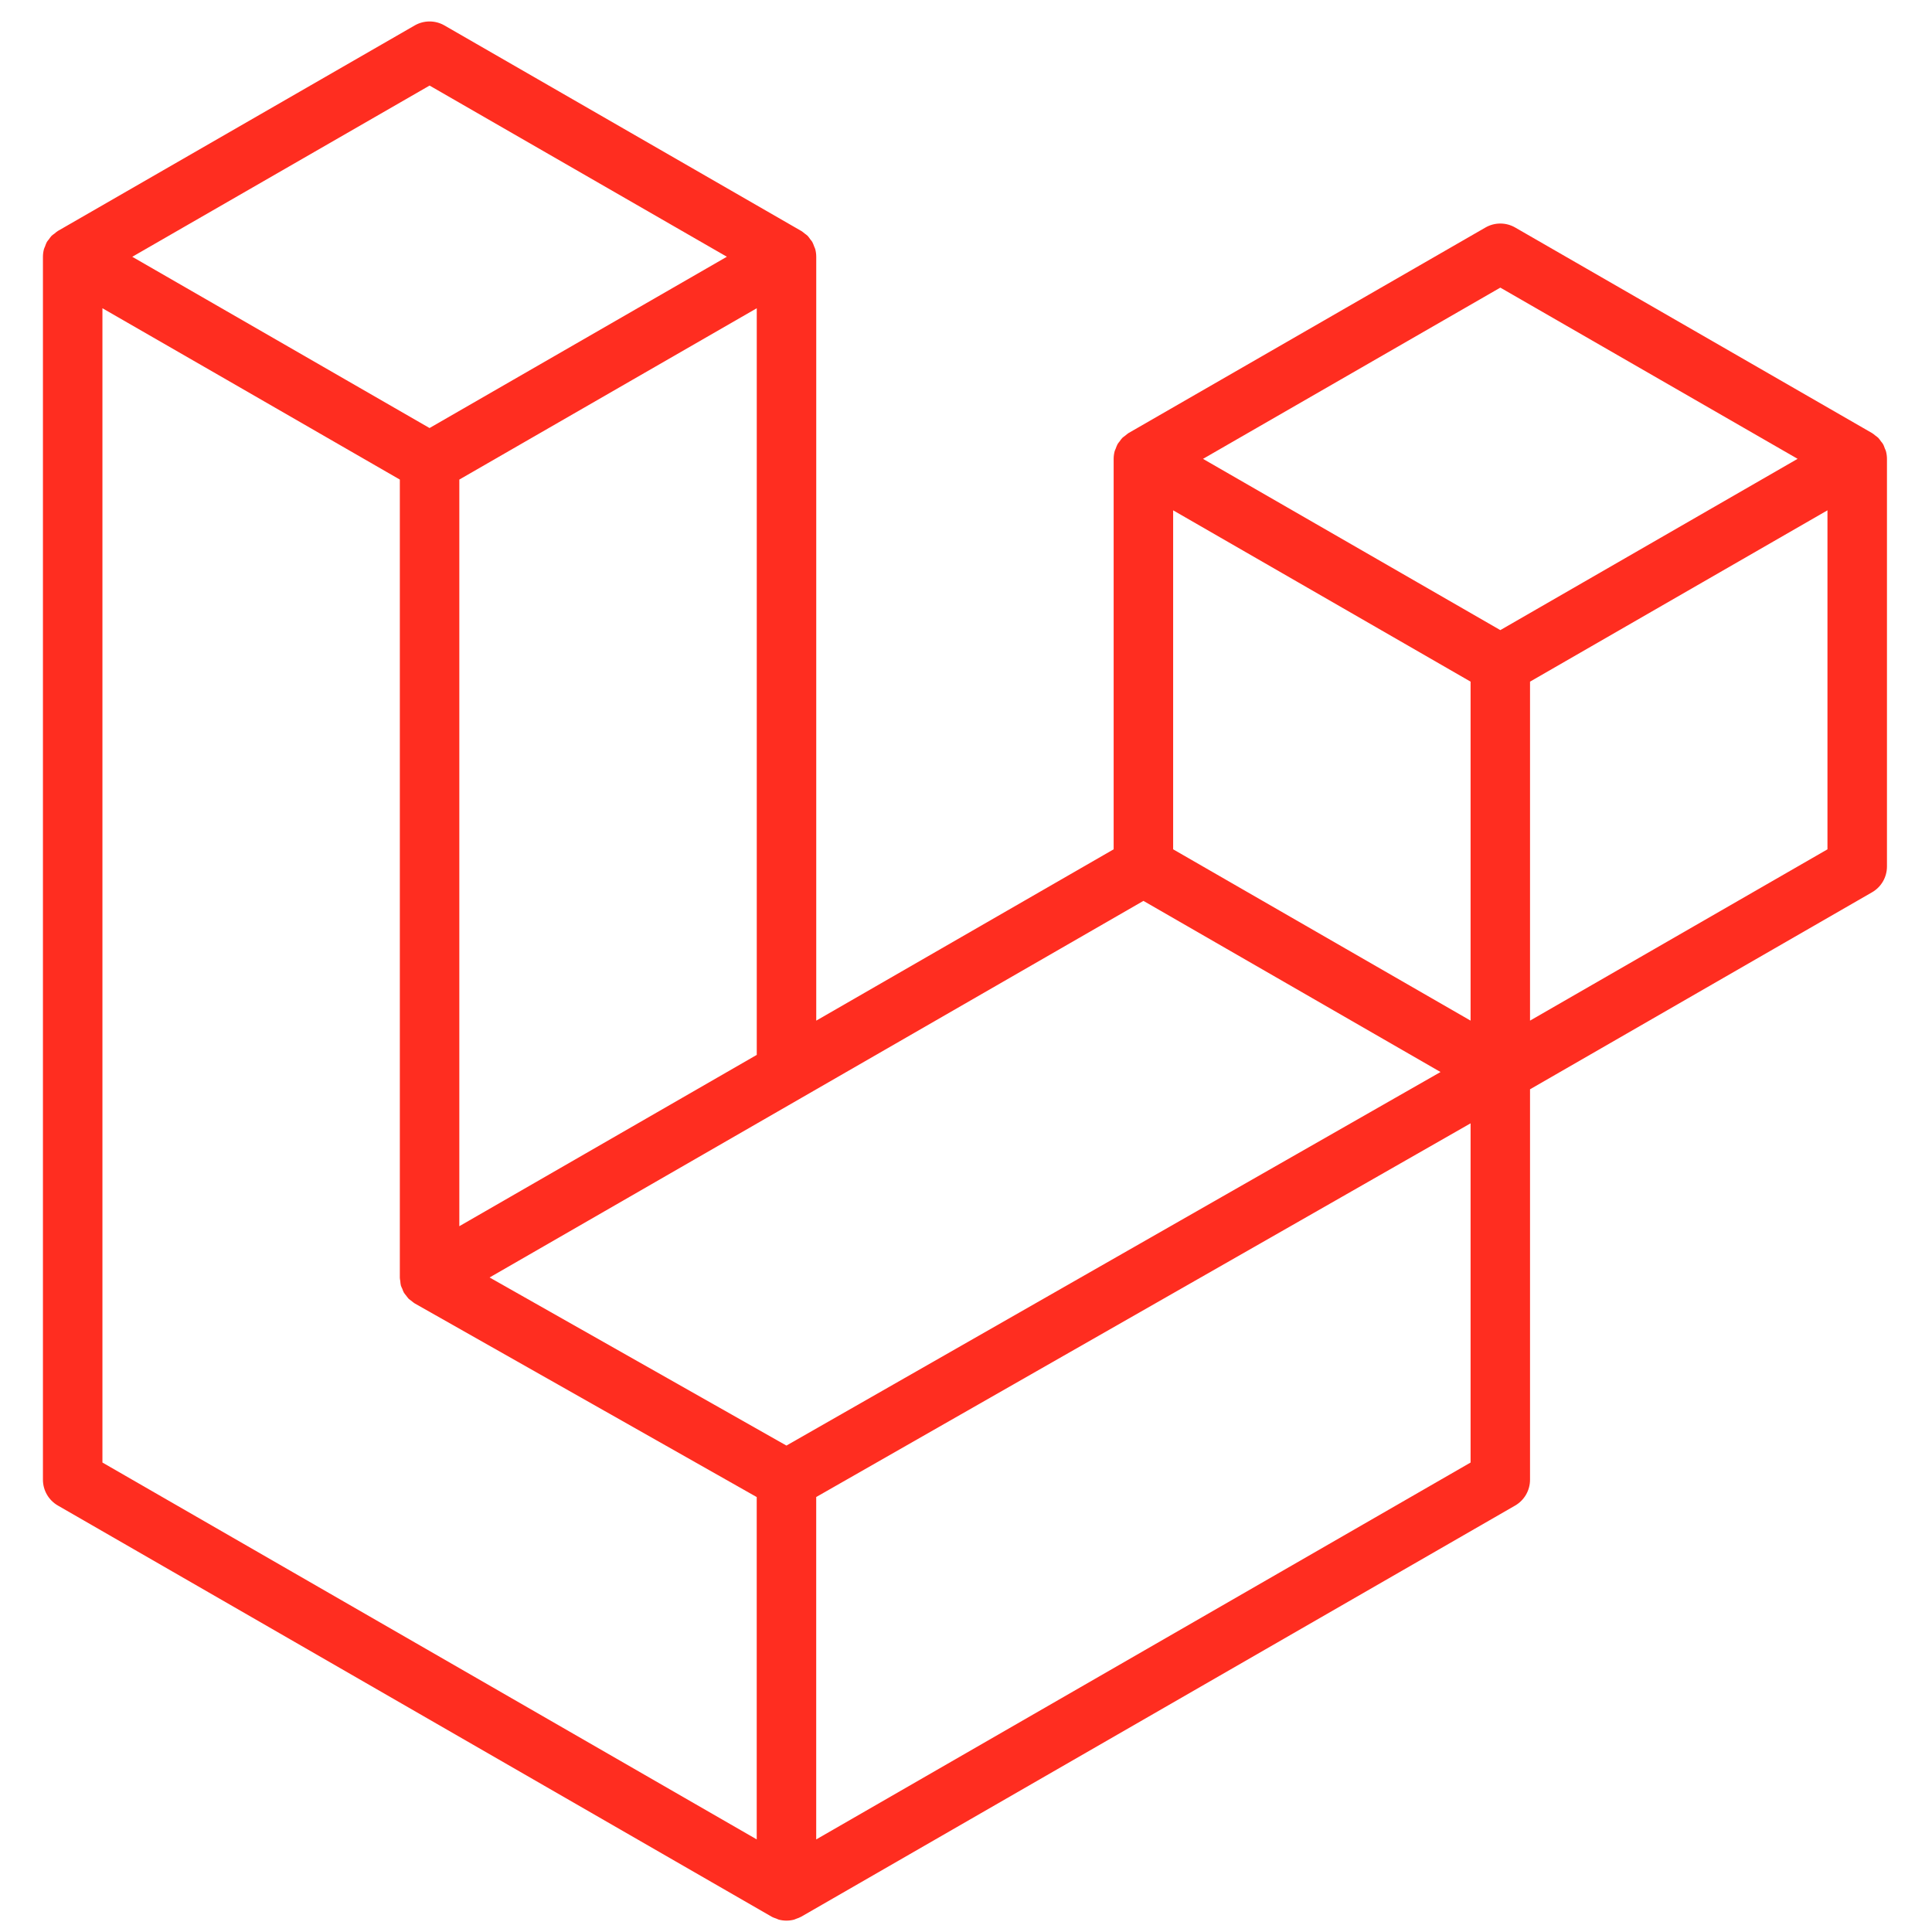
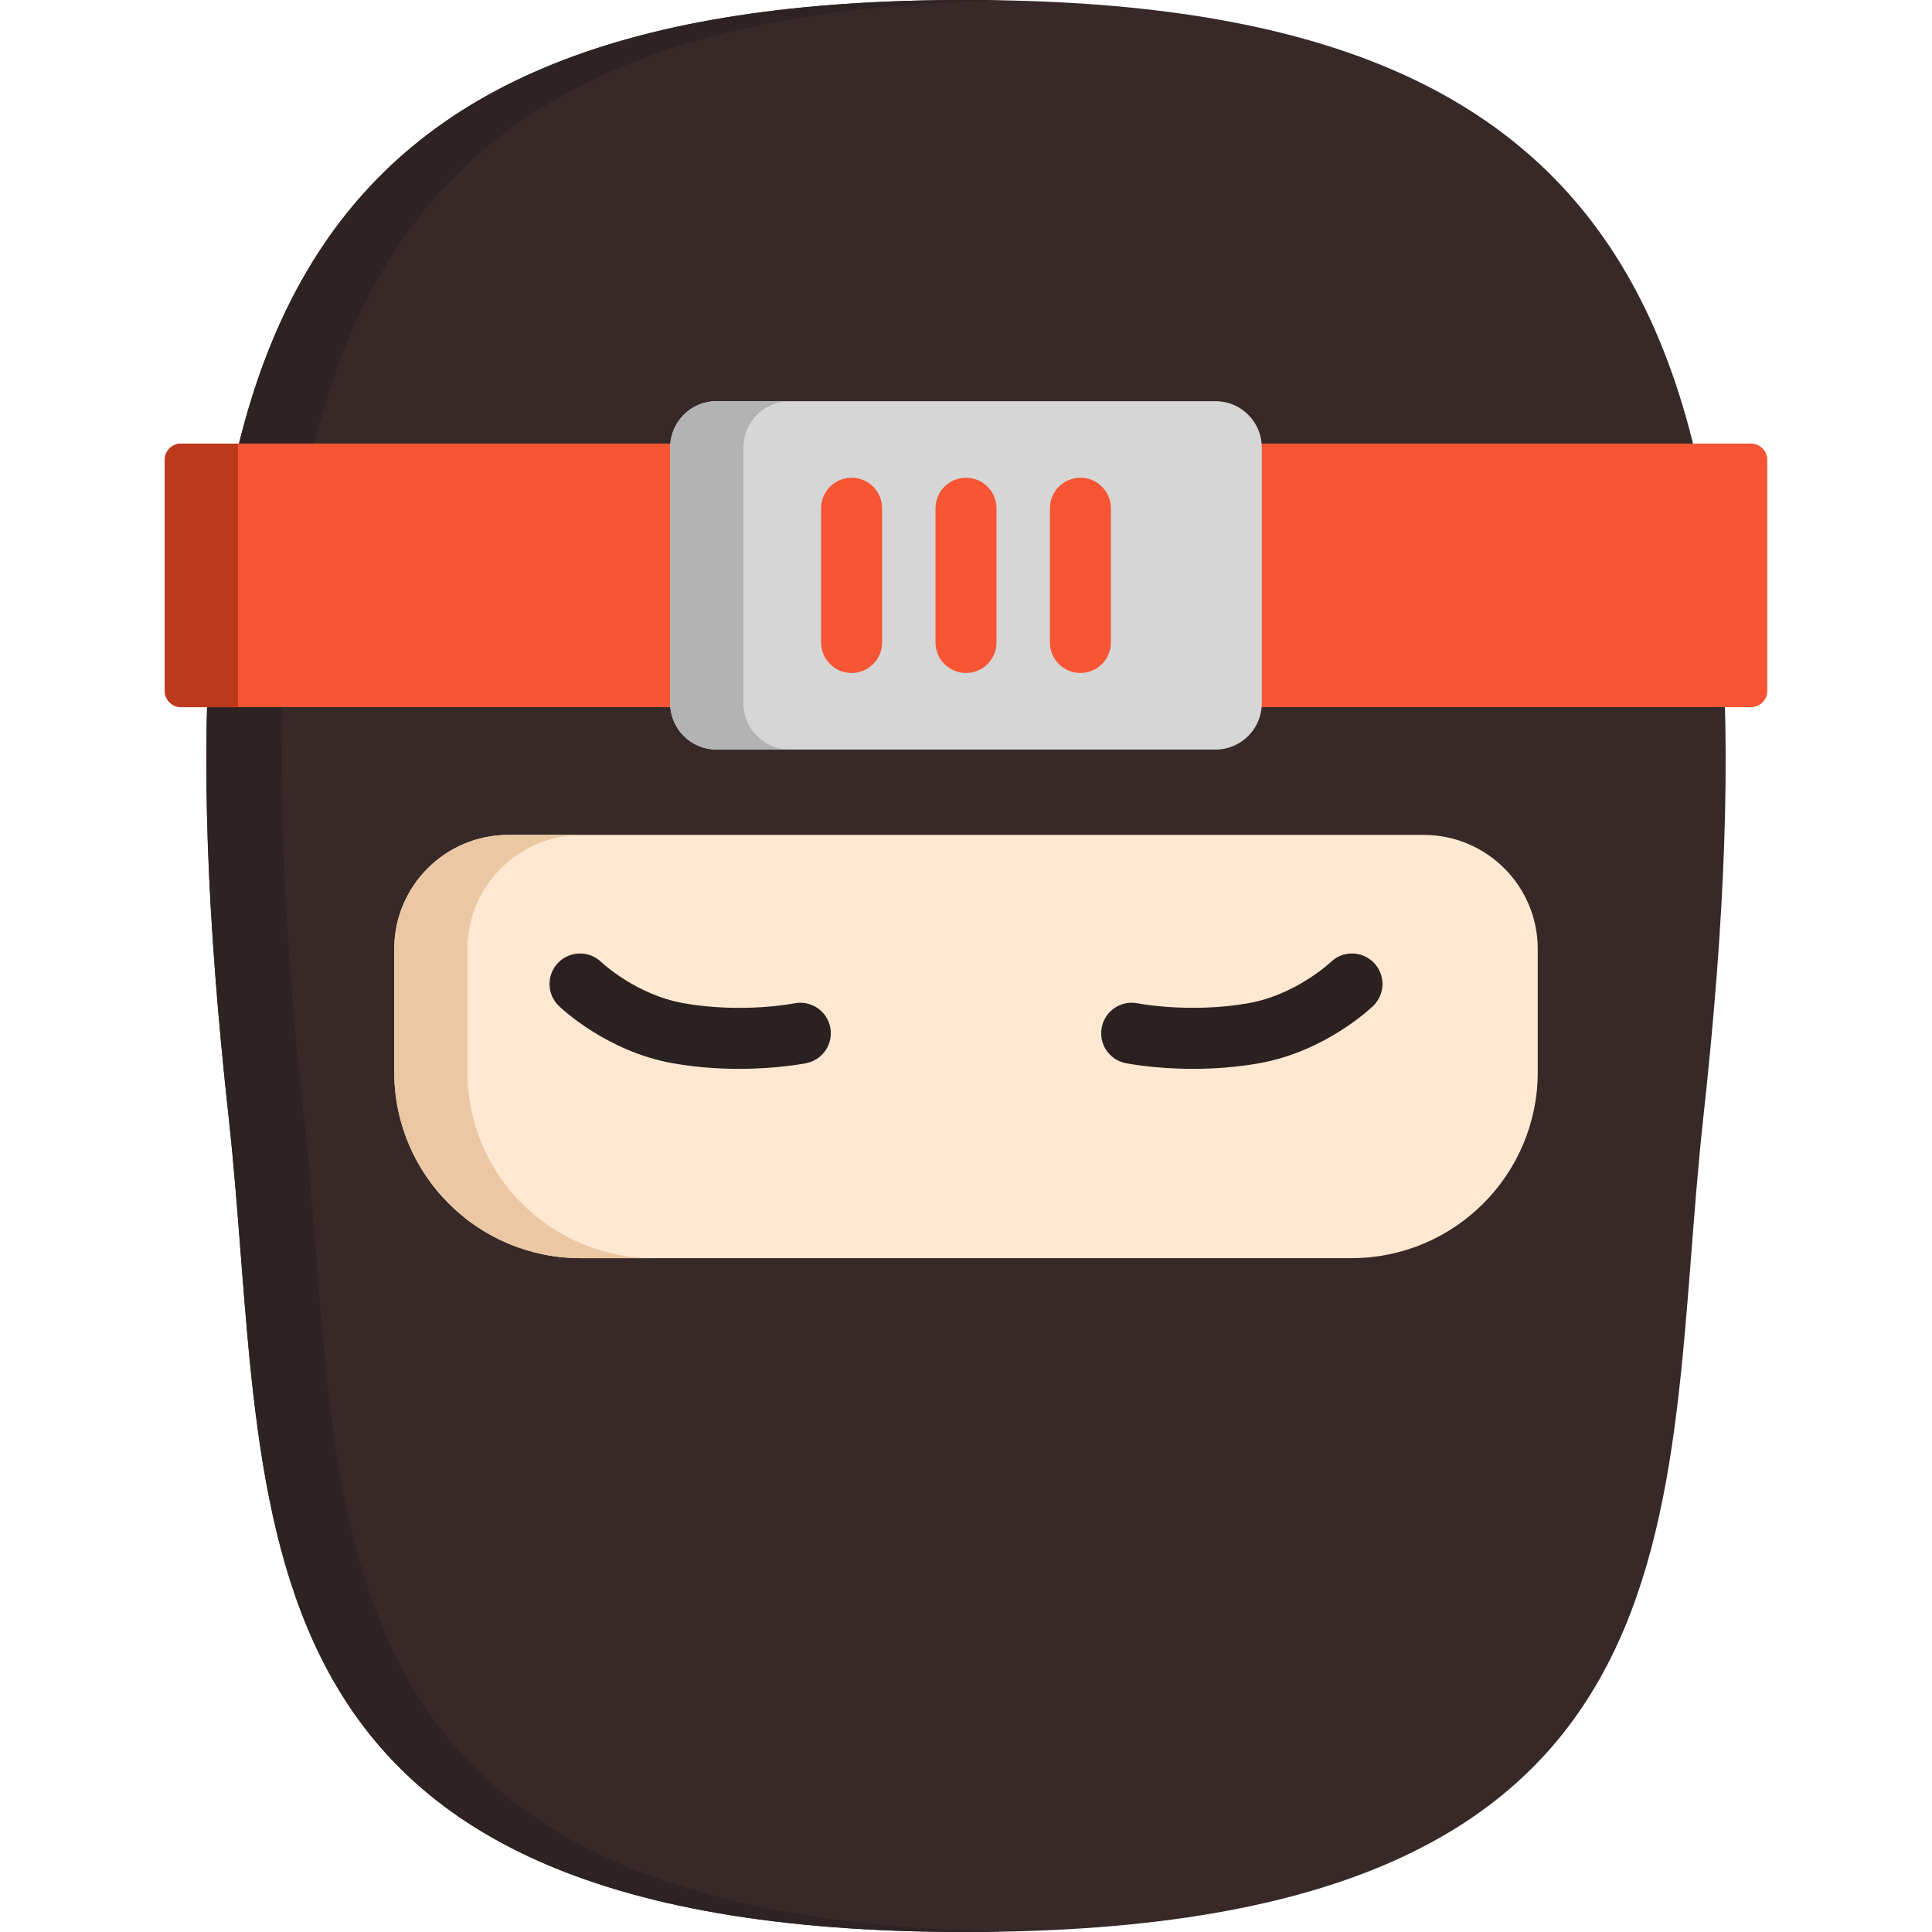
- <svg xmlns="http://www.w3.org/2000/svg" width="166" height="166" viewBox="0 0 166 166" fill="none">
-   <path fill-rule="evenodd" clip-rule="evenodd" d="M162.041 38.759C162.099 38.977 162.129 39.201 162.13 39.426V74.452C162.13 74.902 162.011 75.344 161.786 75.733C161.561 76.122 161.237 76.444 160.847 76.668L131.462 93.594V127.141C131.462 128.054 130.977 128.897 130.186 129.357L68.847 164.683C68.707 164.763 68.554 164.814 68.401 164.868C68.343 164.887 68.289 164.922 68.228 164.938C67.8 165.051 67.349 165.051 66.92 164.938C66.85 164.919 66.786 164.881 66.719 164.855C66.579 164.804 66.432 164.76 66.298 164.683L4.972 129.357C4.583 129.133 4.259 128.81 4.034 128.421C3.808 128.032 3.69 127.591 3.689 127.141L3.689 22.063C3.689 21.834 3.721 21.61 3.779 21.393C3.798 21.32 3.843 21.253 3.868 21.179C3.916 21.045 3.961 20.908 4.031 20.783C4.079 20.7 4.149 20.633 4.206 20.557C4.28 20.454 4.347 20.349 4.433 20.26C4.506 20.186 4.602 20.132 4.685 20.068C4.778 19.992 4.861 19.909 4.966 19.848L35.633 2.185C36.022 1.961 36.462 1.844 36.91 1.844C37.358 1.844 37.798 1.961 38.186 2.185L68.851 19.848H68.857C68.959 19.912 69.045 19.992 69.138 20.065C69.221 20.129 69.313 20.186 69.387 20.257C69.476 20.349 69.54 20.454 69.616 20.557C69.671 20.633 69.744 20.7 69.789 20.783C69.862 20.911 69.904 21.045 69.955 21.179C69.98 21.253 70.025 21.32 70.044 21.396C70.103 21.614 70.133 21.838 70.133 22.063V87.694L95.686 72.974V39.423C95.686 39.2 95.718 38.973 95.775 38.759C95.798 38.683 95.839 38.615 95.865 38.542C95.916 38.408 95.96 38.271 96.031 38.146C96.079 38.063 96.149 37.996 96.203 37.92C96.279 37.818 96.343 37.712 96.433 37.623C96.506 37.549 96.599 37.495 96.681 37.431C96.777 37.355 96.86 37.272 96.962 37.211L127.633 19.548C128.021 19.324 128.461 19.206 128.91 19.206C129.358 19.206 129.798 19.324 130.186 19.548L160.85 37.211C160.959 37.275 161.042 37.355 161.137 37.428C161.217 37.492 161.31 37.549 161.383 37.62C161.473 37.712 161.536 37.818 161.613 37.92C161.67 37.996 161.741 38.063 161.785 38.146C161.859 38.271 161.9 38.408 161.951 38.542C161.98 38.615 162.021 38.683 162.041 38.759ZM157.018 72.974V43.848L146.287 50.028L131.462 58.568V87.694L157.021 72.974H157.018ZM126.354 125.663V96.518L111.771 104.85L70.13 128.626V158.046L126.354 125.663ZM8.801 26.485V125.663L65.018 158.043V128.629L35.649 112L35.64 111.994L35.627 111.988C35.528 111.93 35.445 111.847 35.353 111.777C35.273 111.713 35.18 111.662 35.11 111.592L35.104 111.582C35.021 111.502 34.963 111.403 34.893 111.314C34.829 111.228 34.753 111.154 34.702 111.065L34.699 111.055C34.641 110.96 34.606 110.845 34.565 110.736C34.523 110.64 34.469 110.551 34.443 110.449C34.411 110.328 34.405 110.197 34.392 110.072C34.379 109.976 34.354 109.881 34.354 109.785V109.778V41.205L19.532 32.662L8.801 26.485ZM36.913 7.35L11.364 22.063L36.907 36.777L62.453 22.06L36.907 7.35H36.913ZM50.2 99.174L65.022 90.637V26.485L54.291 32.665L39.466 41.205V105.357L50.2 99.174ZM128.91 24.713L103.363 39.426L128.91 54.14L154.453 39.423L128.91 24.713ZM126.354 58.568L111.529 50.028L100.798 43.848V72.974L115.619 81.511L126.354 87.694V58.568ZM67.571 124.205L105.042 102.803L123.772 92.109L98.245 77.405L68.854 94.334L42.066 109.762L67.571 124.205Z" fill="#FF2D20" />
+ <svg xmlns="http://www.w3.org/2000/svg" version="1.1" id="Layer_1" x="0px" y="0px" viewBox="0 0 512 512" style="enable-background:new 0 0 512 512;" xml:space="preserve">
+   <path style="fill:#362928;" d="M451.399,296.142C439.937,400.445,457.323,512,256.002,512S72.065,400.446,60.603,296.142  C37.677,87.535,76.91,0,255.992,0C435.091,0,474.324,87.535,451.399,296.142z" />
+   <path style="fill:#2E2322;" d="M80.543,296.142C58.051,91.471,95.409,3.356,265.964,0.104C262.684,0.042,259.371,0,255.992,0  C76.91,0,37.677,87.535,60.603,296.142C72.065,400.446,54.679,512,256.002,512c3.387,0,6.706-0.034,9.97-0.097  C75.202,508.247,91.813,398.69,80.543,296.142z" />
+   <path style="fill:#FFE8D1;" d="M377.255,221.257H134.746c-16.715,0-30.264,13.53-30.264,30.22v32.625  c0,27.24,22.115,49.323,49.397,49.323h204.244c27.281,0,49.397-22.083,49.397-49.323v-32.625  C407.519,234.786,393.969,221.257,377.255,221.257z" />
+   <path style="fill:#EBC7A4;" d="M123.884,284.102v-32.624c0-16.69,13.55-30.219,30.264-30.219h-19.402  c-16.715,0-30.264,13.53-30.264,30.219v32.624c0,27.24,22.115,49.323,49.397,49.323h19.402  C146,333.424,123.884,311.342,123.884,284.102z" />
+   <path style="fill:#F75534;" d="M464.034,187.402H47.967c-2.381,0-4.311-1.93-4.311-4.311V121.87c0-2.381,1.93-4.311,4.311-4.311  h416.067c2.381,0,4.311,1.93,4.311,4.311v61.222C468.346,185.471,466.416,187.402,464.034,187.402z" />
+   <path style="fill:#BD391E;" d="M63.057,187.402v-69.845h-15.09c-2.381,0-4.311,1.93-4.311,4.311v61.222  c0,2.381,1.93,4.311,4.311,4.311h15.09V187.402z" />
+   <path style="fill:#D6D6D6;" d="M322.12,198.644H189.881c-6.776,0-12.268-5.493-12.268-12.269v-67.793  c0-6.776,5.493-12.268,12.268-12.268h132.237c6.776,0,12.268,5.493,12.268,12.268v67.793  C334.388,193.151,328.895,198.644,322.12,198.644z" />
+   <path style="fill:#B3B3B3;" d="M197.015,186.375v-67.793c0-6.776,5.493-12.269,12.269-12.269h-19.402  c-6.776,0-12.269,5.493-12.269,12.269v67.793c0,6.776,5.493,12.269,12.269,12.269h19.402  C202.508,198.644,197.015,193.151,197.015,186.375z" />
+   <g>
+     <path style="fill:#F75534;" d="M225.685,178.348c-4.465,0-8.084-3.618-8.084-8.084v-35.57c0-4.465,3.62-8.084,8.084-8.084   s8.084,3.618,8.084,8.084v35.57C233.769,174.73,230.15,178.348,225.685,178.348z" />
+     <path style="fill:#F75534;" d="M286.316,178.348c-4.465,0-8.084-3.618-8.084-8.084v-35.57c0-4.465,3.618-8.084,8.084-8.084   c4.465,0,8.084,3.618,8.084,8.084v35.57C294.401,174.73,290.782,178.348,286.316,178.348z" />
+     <path style="fill:#F75534;" d="M256.001,178.348c-4.465,0-8.084-3.618-8.084-8.084v-35.57c0-4.465,3.62-8.084,8.084-8.084   c4.465,0,8.084,3.618,8.084,8.084v35.57C264.085,174.73,260.465,178.348,256.001,178.348z" />
+   </g>
+   <g>
+     <path style="fill:#2B2121;" d="M195.833,283.258c-5.209,0-11.197-0.37-17.474-1.474c-17.638-3.108-29.768-14.725-30.276-15.217   c-3.204-3.11-3.279-8.229-0.168-11.431c3.104-3.196,8.207-3.277,11.411-0.188c0.237,0.225,9.327,8.709,21.837,10.913   c15.603,2.748,29.191,0.065,29.327,0.039c4.377-0.887,8.641,1.945,9.527,6.318c0.886,4.376-1.944,8.642-6.32,9.527   C213.252,281.835,206.046,283.258,195.833,283.258z" />
+     <path style="fill:#2B2121;" d="M316.167,283.258c-10.213,0-17.417-1.423-17.866-1.514c-4.376-0.885-7.206-5.15-6.318-9.527   c0.885-4.376,5.144-7.208,9.527-6.319c0.121,0.024,13.871,2.687,29.326-0.039c12.595-2.218,21.729-10.806,21.816-10.893   c3.204-3.112,8.323-3.034,11.431,0.168c3.111,3.204,3.034,8.322-0.168,11.431c-0.508,0.492-12.638,12.109-30.276,15.217   C327.366,282.888,321.376,283.258,316.167,283.258z" />
+   </g>
</svg>
